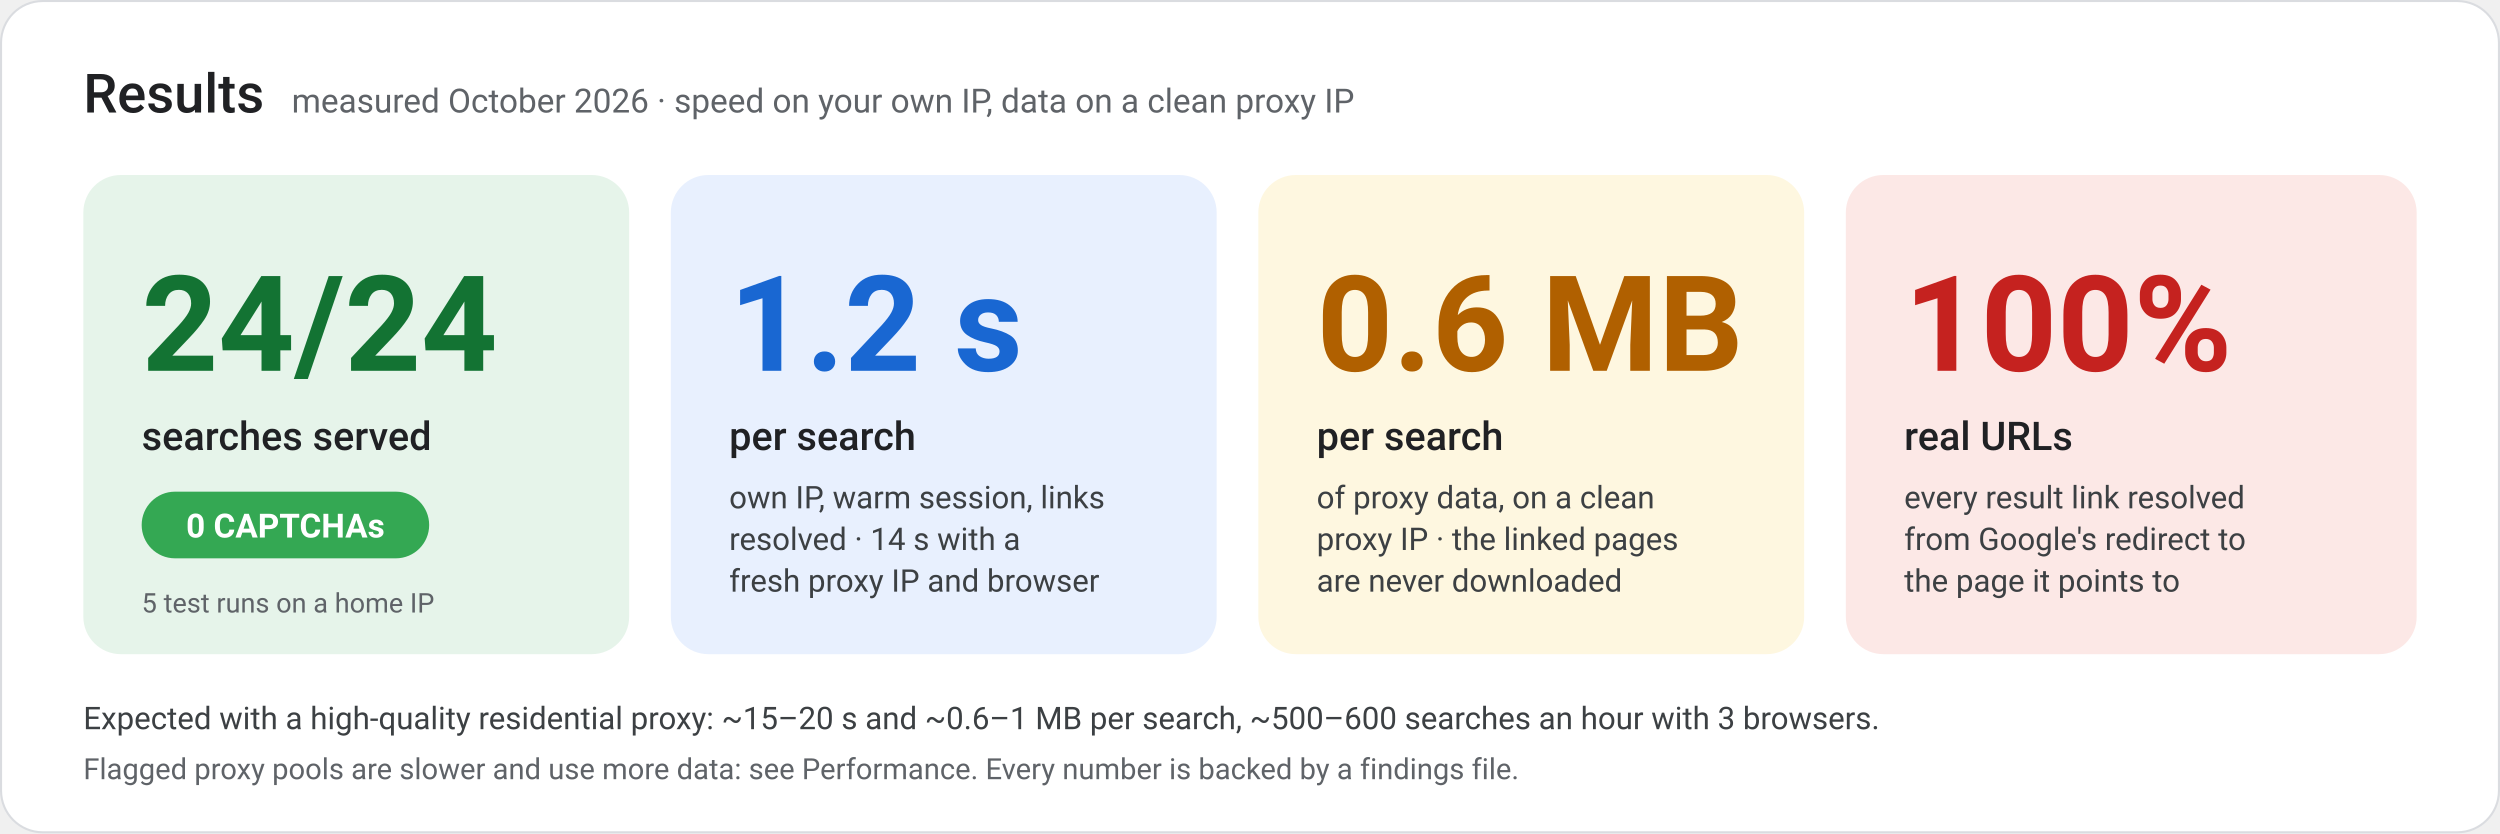
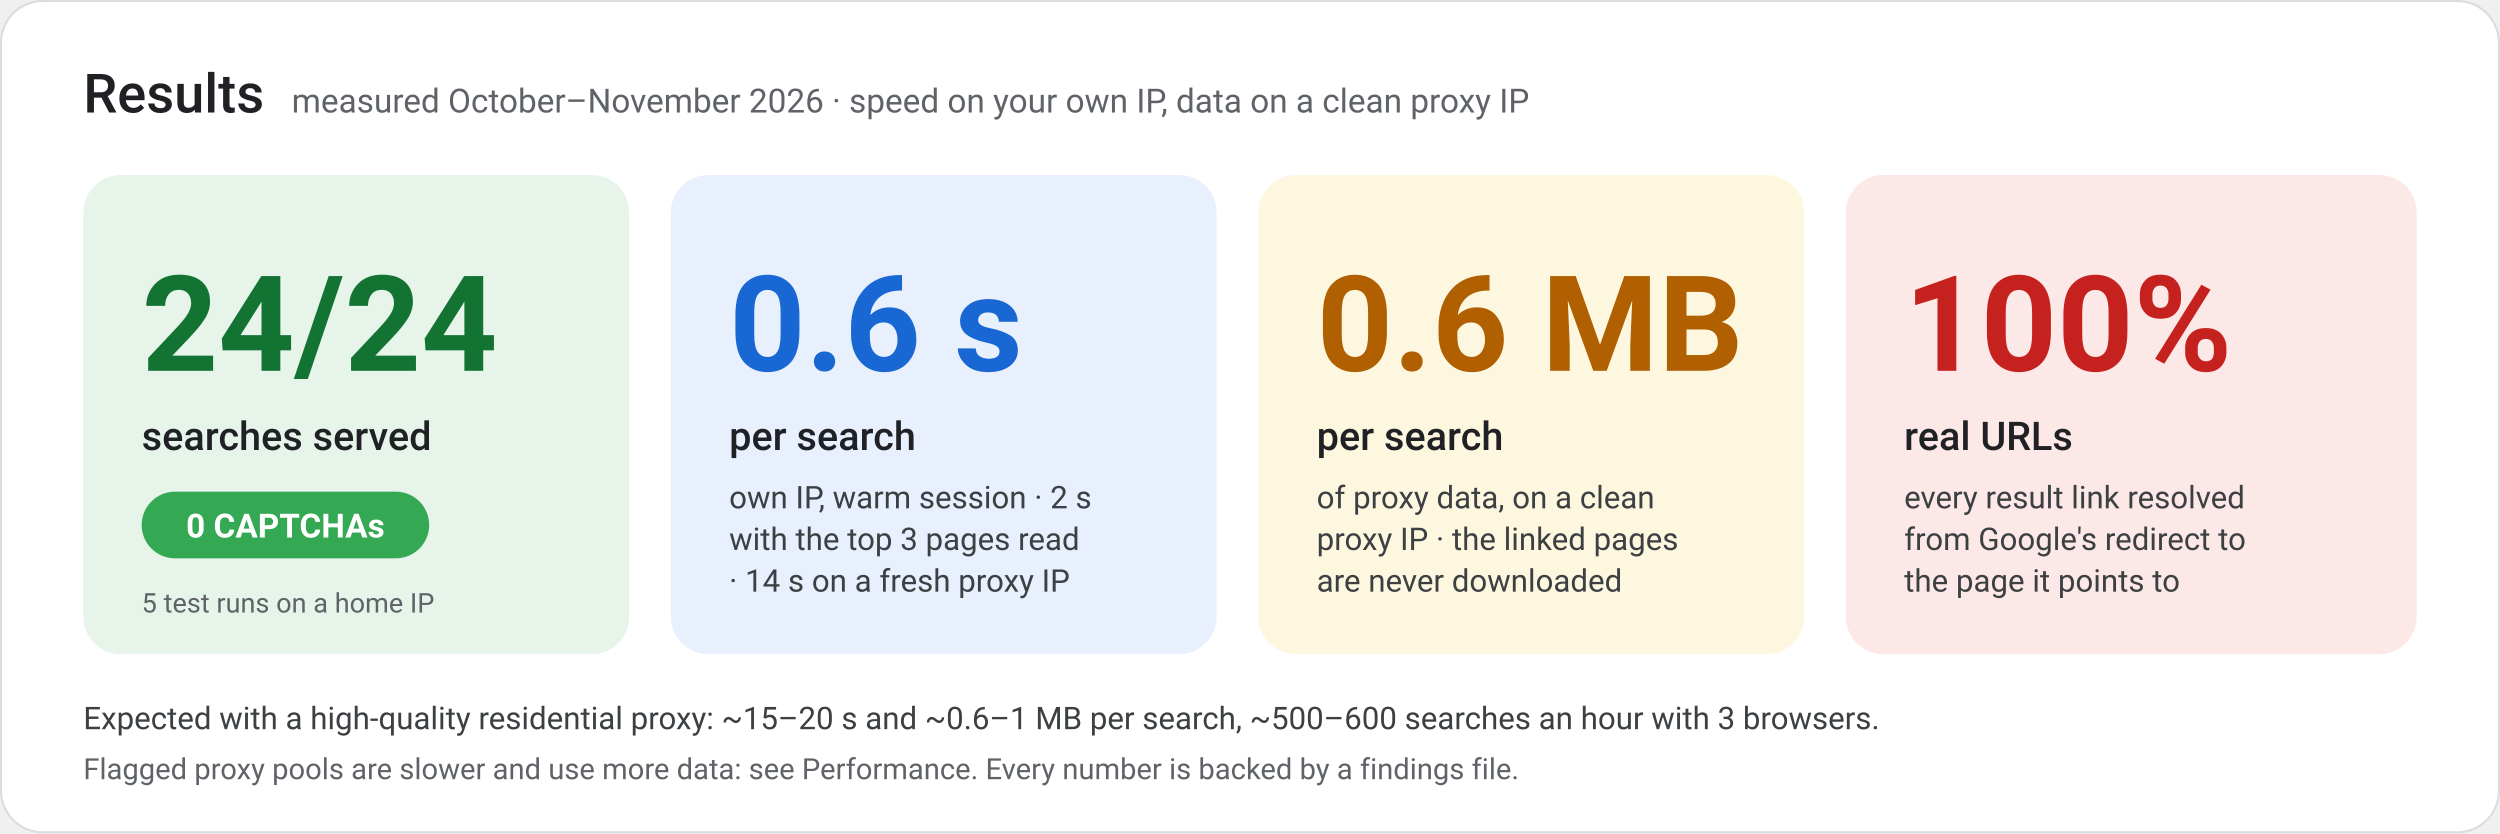
<svg xmlns="http://www.w3.org/2000/svg" width="1200" height="400" viewBox="0 0 1200 400" role="img" aria-labelledby="t d">
  <defs>
    <style>
      .f { font-family: "Google Sans", "Product Sans", Roboto, "Segoe UI", Arial, sans-serif; }
    </style>
  </defs>
  <rect x="0.5" y="0.5" width="1199" height="399" rx="20" fill="#ffffff" stroke="#dadce0" />
  <text x="40" y="54" class="f" font-size="26" font-weight="500" fill="#202124">Results</text>
-   <text x="140" y="54" class="f" font-size="16" fill="#5f6368">measured October 2026 · speed on your own IP, data on a clean proxy IP</text>
+   <text x="140" y="54" class="f" font-size="16" fill="#5f6368">measured October–November 2026 · speed on your own IP, data on a clean proxy IP</text>
  <g transform="translate(40 84)">
    <rect width="262" height="230" rx="18" fill="#e6f4ea" />
    <text x="28" y="94" class="f" font-size="64" font-weight="700" fill="#137333">24/24</text>
    <text x="28" y="132" class="f" font-size="19" font-weight="500" fill="#202124">searches served</text>
    <rect x="28" y="152" width="138" height="32" rx="16" fill="#34A853" />
    <text x="97" y="174" class="f" font-size="16" font-weight="700" text-anchor="middle" fill="#ffffff">0 CAPTCHAs</text>
    <text x="28" y="210" class="f" font-size="13" fill="#5f6368">5 test runs on a home IP</text>
  </g>
  <g transform="translate(322 84)">
    <rect width="262" height="230" rx="18" fill="#e8f0fe" />
-     <text x="28" y="94" class="f" font-size="64" font-weight="700" fill="#1967d2">1.2 s</text>
+     <text x="28" y="94" class="f" font-size="64" font-weight="700" fill="#1967d2">0.6 s</text>
    <text x="28" y="132" class="f" font-size="19" font-weight="500" fill="#202124">per search</text>
-     <text x="28" y="160" class="f" font-size="15" fill="#3c4043">own IP, warm session, links</text>
-     <text x="28" y="180" class="f" font-size="15" fill="#3c4043">resolved · 14 s with a</text>
-     <text x="28" y="200" class="f" font-size="15" fill="#3c4043">fresh proxy IP and browser</text>
+     <text x="28" y="160" class="f" font-size="15" fill="#3c4043">own IP, warm session · 2 s</text>
+     <text x="28" y="180" class="f" font-size="15" fill="#3c4043">with the top 3 pages read</text>
+     <text x="28" y="200" class="f" font-size="15" fill="#3c4043">· 14 s on a fresh proxy IP</text>
  </g>
  <g transform="translate(604 84)">
    <rect width="262" height="230" rx="18" fill="#fef7e0" />
    <text x="28" y="94" class="f" font-size="64" font-weight="700" fill="#b06000">0.6 MB</text>
    <text x="28" y="132" class="f" font-size="19" font-weight="500" fill="#202124">per search</text>
    <text x="28" y="160" class="f" font-size="15" fill="#3c4043">of proxy data, on a clean</text>
    <text x="28" y="180" class="f" font-size="15" fill="#3c4043">proxy IP · the linked pages</text>
    <text x="28" y="200" class="f" font-size="15" fill="#3c4043">are never downloaded</text>
  </g>
  <g transform="translate(886 84)">
    <rect width="274" height="230" rx="18" fill="#fce8e6" />
    <text x="28" y="94" class="f" font-size="64" font-weight="700" fill="#c5221f">100%</text>
    <text x="28" y="132" class="f" font-size="19" font-weight="500" fill="#202124">real URLs</text>
    <text x="28" y="160" class="f" font-size="15" fill="#3c4043">every result link resolved</text>
    <text x="28" y="180" class="f" font-size="15" fill="#3c4043">from Google's redirect to</text>
    <text x="28" y="200" class="f" font-size="15" fill="#3c4043">the page it points to</text>
  </g>
  <text x="40" y="350" class="f" font-size="15" fill="#3c4043">Expected with a high-quality residential proxy: ~15–20 s and ~0.6–1 MB per search, ~500–600 searches an hour with 3 browsers.</text>
  <text x="40" y="374" class="f" font-size="14" fill="#5f6368">Flagged proxy pools are slower and use more data: see Performance. Every number is backed by a findings file.</text>
</svg>
